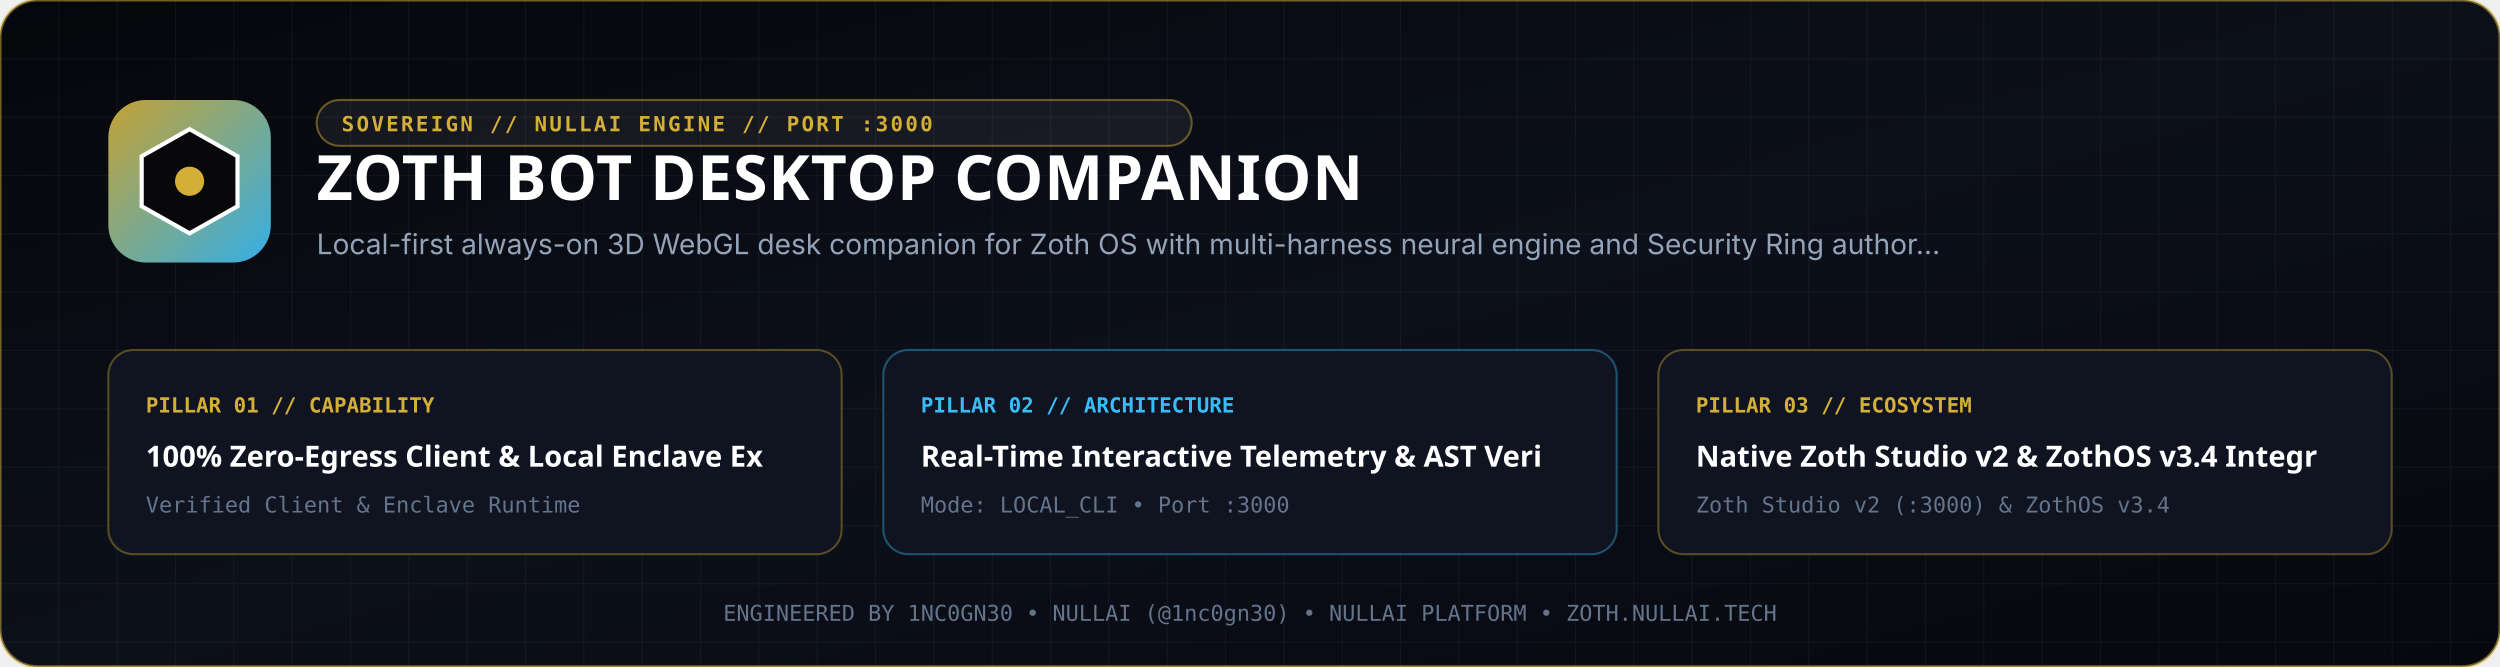
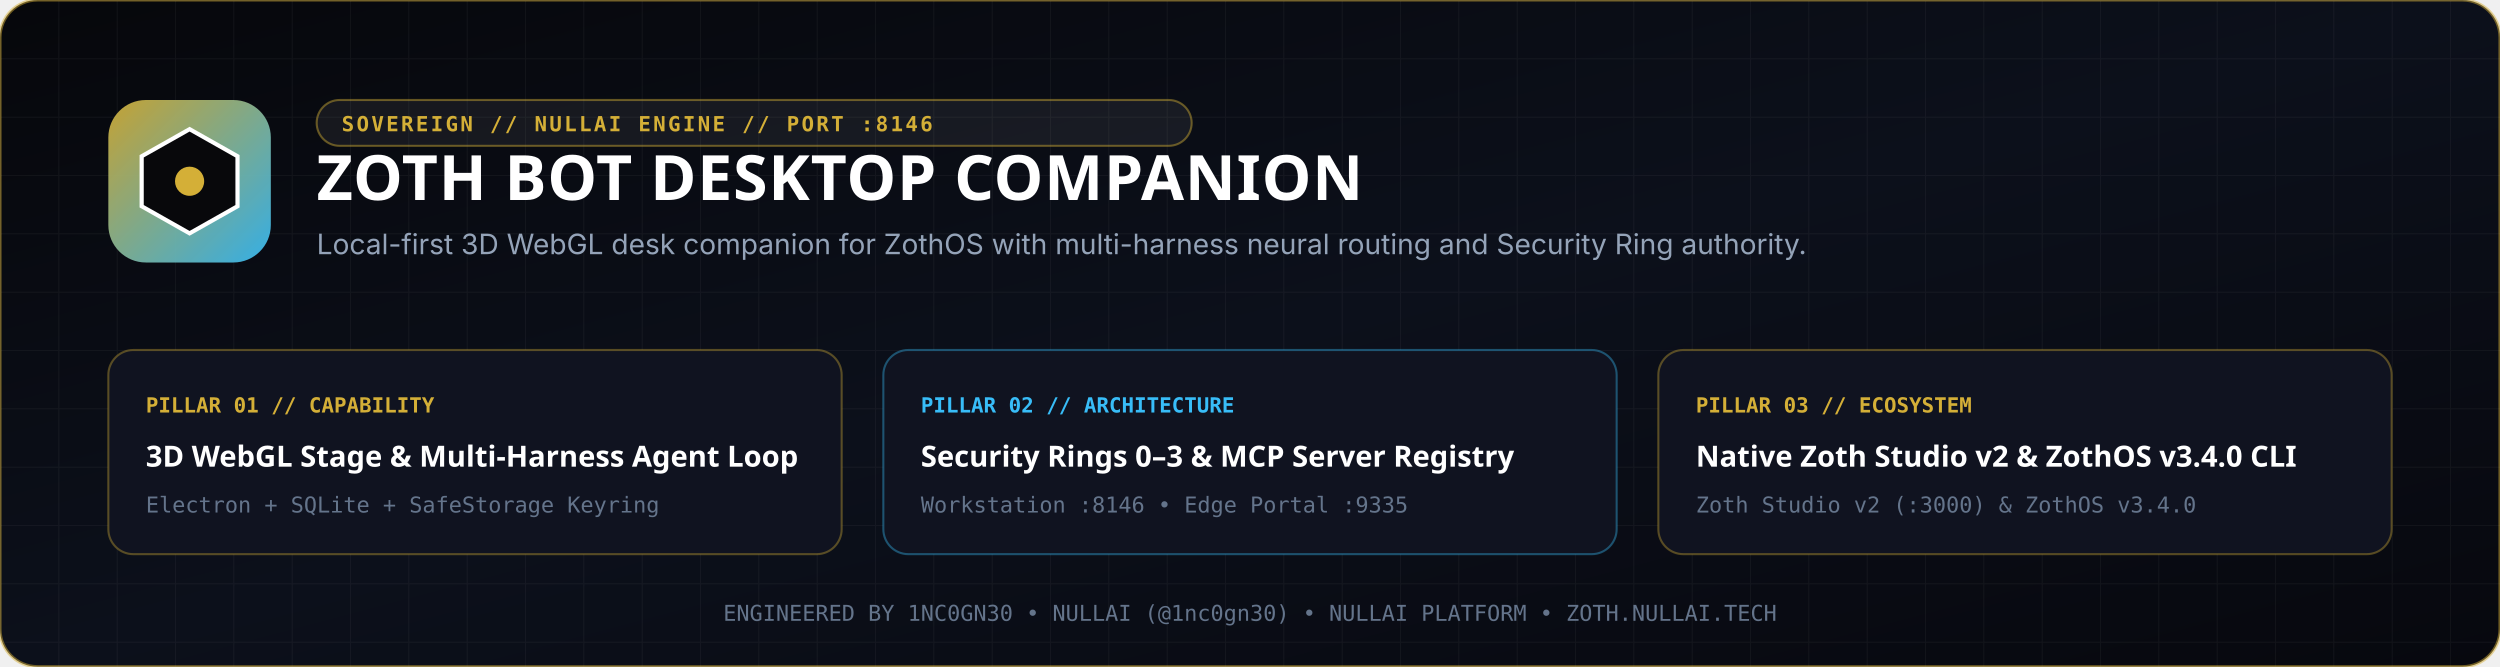
<svg xmlns="http://www.w3.org/2000/svg" viewBox="0 0 1200 320" width="100%" height="100%">
  <defs>
    <linearGradient id="bg" x1="0%" y1="0%" x2="100%" y2="100%">
      <stop offset="0%" stop-color="#06070B" />
      <stop offset="50%" stop-color="#0C101B" />
      <stop offset="100%" stop-color="#07080E" />
    </linearGradient>
    <linearGradient id="accent" x1="0%" y1="0%" x2="100%" y2="100%">
      <stop offset="0%" stop-color="#D4AF37" />
      <stop offset="100%" stop-color="#38BDF8" />
    </linearGradient>
    <pattern id="grid" width="28" height="28" patternUnits="userSpaceOnUse">
      <path d="M 28 0 L 0 0 0 28" fill="none" stroke="rgba(255,255,255,0.04)" stroke-width="1" />
    </pattern>
  </defs>
  <rect width="1200" height="320" rx="18" fill="url(#bg)" stroke="#D4AF37" stroke-opacity="0.5" stroke-width="1.5" />
  <rect width="1200" height="320" rx="18" fill="url(#grid)" />
  <g transform="translate(52, 48)">
    <rect width="78" height="78" rx="18" fill="url(#accent)" opacity="0.92" />
    <polygon points="39,14 62,27 62,51 39,64 16,51 16,27" fill="#08080B" stroke="#FFFFFF" stroke-width="2" />
    <circle cx="39" cy="39" r="7" fill="#D4AF37" />
  </g>
  <g transform="translate(152, 62)">
    <rect x="0" y="-14" width="420" height="22" rx="11" fill="rgba(255,255,255,0.06)" stroke="#D4AF37" stroke-opacity="0.45" />
-     <text x="12" y="1" fill="#D4AF37" font-family="JetBrains Mono, monospace" font-size="10" font-weight="700" letter-spacing="1.1">SOVEREIGN // NULLAI ENGINE // PORT :3000</text>
+     <text x="12" y="1" fill="#D4AF37" font-family="JetBrains Mono, monospace" font-size="10" font-weight="700" letter-spacing="1.1">SOVEREIGN // NULLAI ENGINE // PORT :8146</text>
    <text x="0" y="34" fill="#FFFFFF" font-family="Syne, Space Grotesk, sans-serif" font-size="30" font-weight="800" letter-spacing="0.4">ZOTH BOT DESKTOP COMPANION</text>
-     <text x="0" y="60" fill="#94A3B8" font-family="Inter, sans-serif" font-size="13.5">Local-first always-on 3D WebGL desk companion for Zoth OS with multi-harness neural engine and Security Ring author...</text>
+     <text x="0" y="60" fill="#94A3B8" font-family="Inter, sans-serif" font-size="13.5">Local-first 3D WebGL desk companion for ZothOS with multi-harness neural routing and Security Ring authority.</text>
  </g>
  <g transform="translate(52, 168)">
    <rect x="0" y="0" width="352" height="98" rx="12" fill="#101320" stroke="#D4AF37" stroke-opacity="0.38" />
    <text x="18" y="30" fill="#D4AF37" font-family="JetBrains Mono, monospace" font-size="10" font-weight="700">PILLAR 01 // CAPABILITY</text>
-     <text x="18" y="56" fill="#FFFFFF" font-family="Space Grotesk, sans-serif" font-size="14" font-weight="700">100% Zero-Egress Client &amp; Local Enclave Ex</text>
-     <text x="18" y="78" fill="#64748B" font-family="JetBrains Mono, monospace" font-size="10.5">Verified Client &amp; Enclave Runtime</text>
+     <text x="18" y="56" fill="#FFFFFF" font-family="Space Grotesk, sans-serif" font-size="14" font-weight="700">3D WebGL Stage &amp; Multi-Harness Agent Loop</text>
+     <text x="18" y="78" fill="#64748B" font-family="JetBrains Mono, monospace" font-size="10.5">Electron + SQLite + SafeStorage Keyring</text>
    <rect x="372" y="0" width="352" height="98" rx="12" fill="#101320" stroke="#38BDF8" stroke-opacity="0.38" />
    <text x="390" y="30" fill="#38BDF8" font-family="JetBrains Mono, monospace" font-size="10" font-weight="700">PILLAR 02 // ARCHITECTURE</text>
-     <text x="390" y="56" fill="#FFFFFF" font-family="Space Grotesk, sans-serif" font-size="14" font-weight="700">Real-Time Interactive Telemetry &amp; AST Veri</text>
-     <text x="390" y="78" fill="#64748B" font-family="JetBrains Mono, monospace" font-size="10.5">Mode: LOCAL_CLI • Port :3000</text>
+     <text x="390" y="56" fill="#FFFFFF" font-family="Space Grotesk, sans-serif" font-size="14" font-weight="700">Security Rings 0–3 &amp; MCP Server Registry</text>
+     <text x="390" y="78" fill="#64748B" font-family="JetBrains Mono, monospace" font-size="10.5">Workstation :8146 • Edge Portal :9335</text>
    <rect x="744" y="0" width="352" height="98" rx="12" fill="#101320" stroke="#D4AF37" stroke-opacity="0.38" />
    <text x="762" y="30" fill="#D4AF37" font-family="JetBrains Mono, monospace" font-size="10" font-weight="700">PILLAR 03 // ECOSYSTEM</text>
-     <text x="762" y="56" fill="#FFFFFF" font-family="Space Grotesk, sans-serif" font-size="14" font-weight="700">Native Zoth Studio v2 &amp; ZothOS v3.4 Integr</text>
-     <text x="762" y="78" fill="#64748B" font-family="JetBrains Mono, monospace" font-size="10.5">Zoth Studio v2 (:3000) &amp; ZothOS v3.4</text>
+     <text x="762" y="56" fill="#FFFFFF" font-family="Space Grotesk, sans-serif" font-size="14" font-weight="700">Native Zoth Studio v2 &amp; ZothOS v3.4.0 CLI</text>
+     <text x="762" y="78" fill="#64748B" font-family="JetBrains Mono, monospace" font-size="10.5">Zoth Studio v2 (:3000) &amp; ZothOS v3.4.0</text>
  </g>
  <text x="600" y="298" text-anchor="middle" fill="#64748B" font-family="JetBrains Mono, monospace" font-size="10.5">
    ENGINEERED BY 1NC0GN30 • NULLAI (@1nc0gn30)  •  NULLAI PLATFORM  •  ZOTH.NULLAI.TECH
  </text>
</svg>
